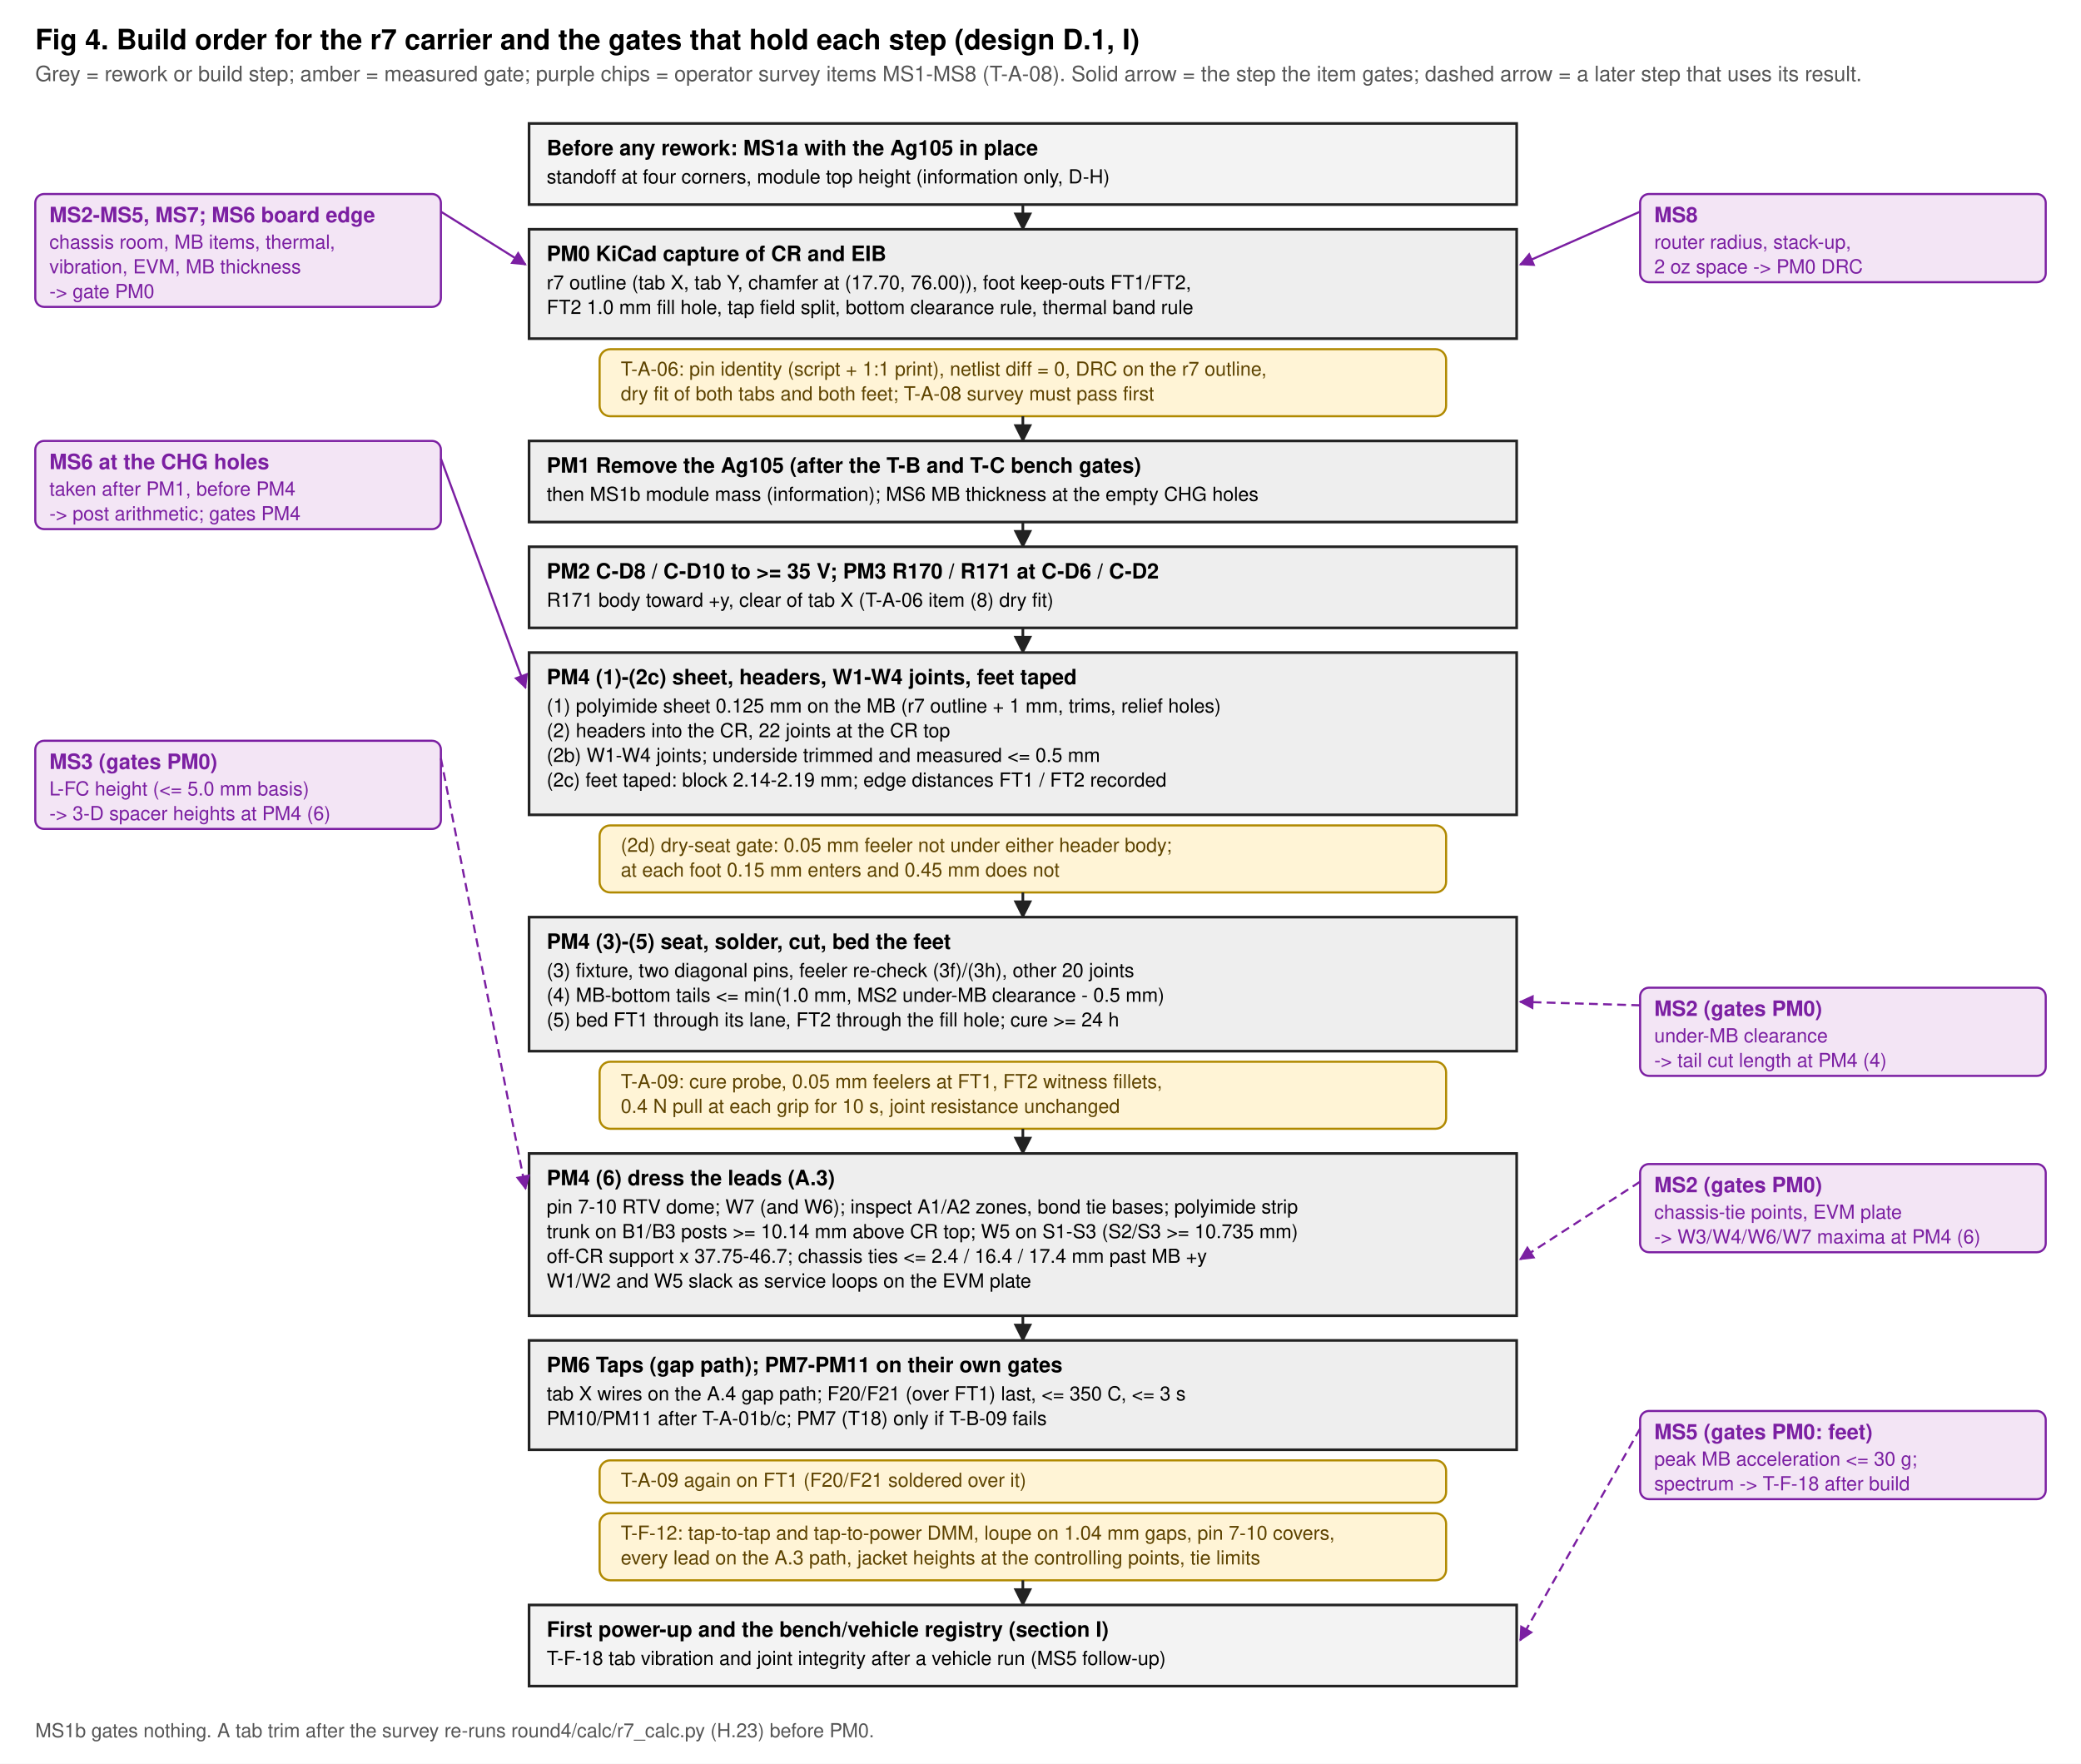
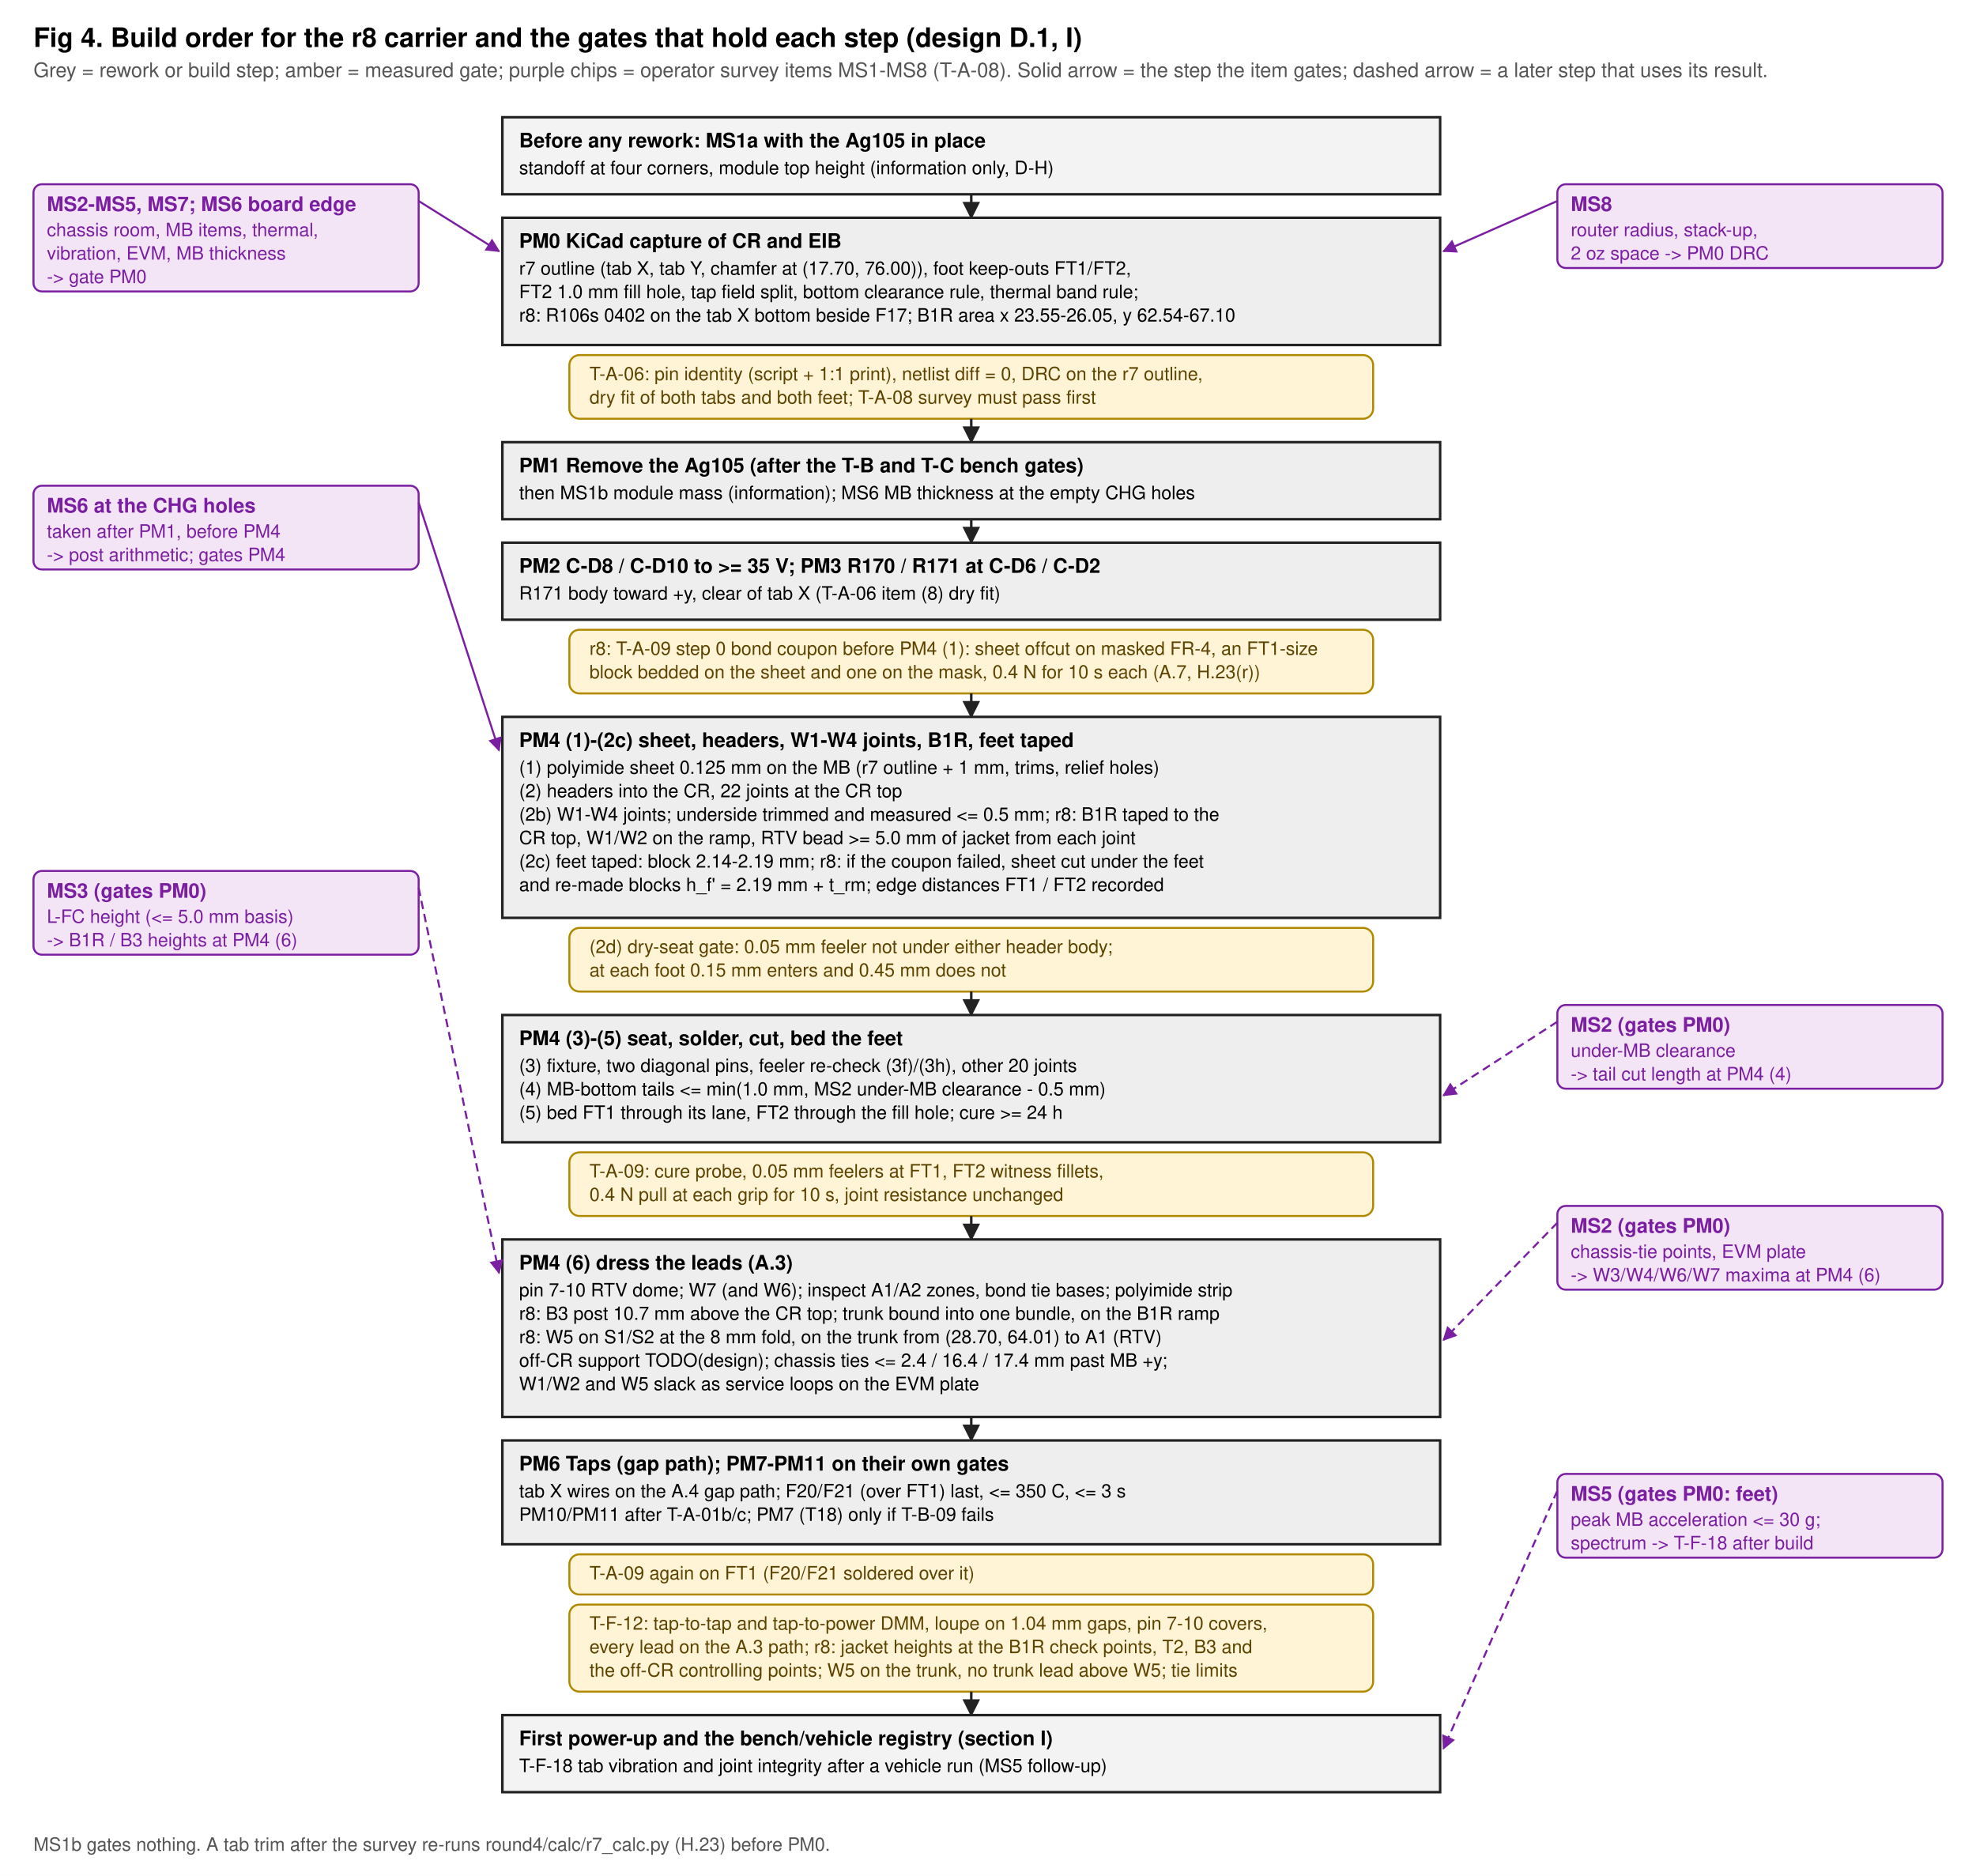
- <svg xmlns="http://www.w3.org/2000/svg" viewBox="0 0 1180 1000" width="1180" height="1000" font-family="Helvetica, Arial, sans-serif" font-size="12">
-   <rect width="1180" height="1000" fill="#ffffff" />
+ <svg xmlns="http://www.w3.org/2000/svg" viewBox="0 0 1180 1120" width="1180" height="1120" font-family="Helvetica, Arial, sans-serif" font-size="12">
+   <rect width="1180" height="1120" fill="#ffffff" />
  <defs>
    <marker id="a" viewBox="0 0 10 10" refX="9" refY="5" markerWidth="7" markerHeight="7" orient="auto">
      <path d="M0,0 L10,5 L0,10 z" fill="#222" />
    </marker>
    <marker id="ap" viewBox="0 0 10 10" refX="9" refY="5" markerWidth="7" markerHeight="7" orient="auto">
      <path d="M0,0 L10,5 L0,10 z" fill="#7b1fa2" />
    </marker>
+     <marker id="ap8" viewBox="0 0 10 10" refX="9" refY="5" markerWidth="6" markerHeight="6" orient="auto">
+       <path d="M0,0 L10,5 L0,10 z" fill="#ad1457" />
+     </marker>
  </defs>
-   <text x="20" y="28" font-size="16" font-weight="bold">Fig 4. Build order for the r7 carrier and the gates that hold each step (design D.1, I)</text>
+   <text x="20" y="28" font-size="16" font-weight="bold">Fig 4. Build order for the r8 carrier and the gates that hold each step (design D.1, I)</text>
  <text x="20.0" y="46.0" fill="#555">Grey = rework or build step; amber = measured gate; purple chips = operator survey items MS1-MS8 (T-A-08). Solid arrow = the step the item gates; dashed arrow = a later step that uses its result.</text>
  <rect x="300.0" y="70.0" width="560.0" height="46.0" fill="#f3f3f3" stroke="#222" stroke-width="1.5" />
  <text x="310.0" y="88.0" font-weight="bold">Before any rework: MS1a with the Ag105 in place</text>
  <text x="310.0" y="104.0" font-size="11">standoff at four corners, module top height (information only, D-H)</text>
  <line x1="580.0" y1="116.0" x2="580.0" y2="130.0" stroke="#222" stroke-width="1.5" marker-end="url(#a)" />
-   <rect x="300.0" y="130.0" width="560.0" height="62.0" fill="#eeeeee" stroke="#222" stroke-width="1.5" />
+   <rect x="300.0" y="130.0" width="560.0" height="76.0" fill="#eeeeee" stroke="#222" stroke-width="1.5" />
  <text x="310.0" y="148.0" font-weight="bold">PM0  KiCad capture of CR and EIB</text>
  <text x="310.0" y="164.0" font-size="11">r7 outline (tab X, tab Y, chamfer at (17.70, 76.00)), foot keep-outs FT1/FT2,</text>
-   <text x="310.0" y="178.0" font-size="11">FT2 1.0 mm fill hole, tap field split, bottom clearance rule, thermal band rule</text>
-   <rect x="340.0" y="198.0" width="480.0" height="38.0" fill="#fff4d6" stroke="#b08900" stroke-width="1.2" rx="6" />
-   <text x="352.0" y="213.0" font-size="11" fill="#5d4300">T-A-06: pin identity (script + 1:1 print), netlist diff = 0, DRC on the r7 outline,</text>
-   <text x="352.0" y="227.0" font-size="11" fill="#5d4300">dry fit of both tabs and both feet; T-A-08 survey must pass first</text>
-   <line x1="580.0" y1="236.0" x2="580.0" y2="250.0" stroke="#222" stroke-width="1.5" marker-end="url(#a)" />
-   <rect x="300.0" y="250.0" width="560.0" height="46.0" fill="#eeeeee" stroke="#222" stroke-width="1.5" />
-   <text x="310.0" y="268.0" font-weight="bold">PM1  Remove the Ag105 (after the T-B and T-C bench gates)</text>
-   <text x="310.0" y="284.0" font-size="11">then MS1b module mass (information); MS6 MB thickness at the empty CHG holes</text>
-   <line x1="580.0" y1="296.0" x2="580.0" y2="310.0" stroke="#222" stroke-width="1.5" marker-end="url(#a)" />
-   <rect x="300.0" y="310.0" width="560.0" height="46.0" fill="#eeeeee" stroke="#222" stroke-width="1.5" />
-   <text x="310.0" y="328.0" font-weight="bold">PM2  C-D8 / C-D10 to &gt;= 35 V;  PM3  R170 / R171 at C-D6 / C-D2</text>
-   <text x="310.0" y="344.0" font-size="11">R171 body toward +y, clear of tab X (T-A-06 item (8) dry fit)</text>
-   <line x1="580.0" y1="356.0" x2="580.0" y2="370.0" stroke="#222" stroke-width="1.5" marker-end="url(#a)" />
-   <rect x="300.0" y="370.0" width="560.0" height="92.0" fill="#eeeeee" stroke="#222" stroke-width="1.5" />
-   <text x="310.0" y="388.0" font-weight="bold">PM4 (1)-(2c)  sheet, headers, W1-W4 joints, feet taped</text>
-   <text x="310.0" y="404.0" font-size="11">(1) polyimide sheet 0.125 mm on the MB (r7 outline + 1 mm, trims, relief holes)</text>
-   <text x="310.0" y="418.0" font-size="11">(2) headers into the CR, 22 joints at the CR top</text>
-   <text x="310.0" y="432.0" font-size="11">(2b) W1-W4 joints; underside trimmed and measured &lt;= 0.5 mm</text>
-   <text x="310.0" y="446.0" font-size="11">(2c) feet taped: block 2.14-2.19 mm; edge distances FT1 / FT2 recorded</text>
-   <rect x="340.0" y="468.0" width="480.0" height="38.0" fill="#fff4d6" stroke="#b08900" stroke-width="1.2" rx="6" />
-   <text x="352.0" y="483.0" font-size="11" fill="#5d4300">(2d) dry-seat gate: 0.05 mm feeler not under either header body;</text>
-   <text x="352.0" y="497.0" font-size="11" fill="#5d4300">at each foot 0.15 mm enters and 0.45 mm does not</text>
-   <line x1="580.0" y1="506.0" x2="580.0" y2="520.0" stroke="#222" stroke-width="1.5" marker-end="url(#a)" />
-   <rect x="300.0" y="520.0" width="560.0" height="76.0" fill="#eeeeee" stroke="#222" stroke-width="1.5" />
-   <text x="310.0" y="538.0" font-weight="bold">PM4 (3)-(5)  seat, solder, cut, bed the feet</text>
-   <text x="310.0" y="554.0" font-size="11">(3) fixture, two diagonal pins, feeler re-check (3f)/(3h), other 20 joints</text>
-   <text x="310.0" y="568.0" font-size="11">(4) MB-bottom tails &lt;= min(1.0 mm, MS2 under-MB clearance - 0.5 mm)</text>
-   <text x="310.0" y="582.0" font-size="11">(5) bed FT1 through its lane, FT2 through the fill hole; cure &gt;= 24 h</text>
-   <rect x="340.0" y="602.0" width="480.0" height="38.0" fill="#fff4d6" stroke="#b08900" stroke-width="1.2" rx="6" />
-   <text x="352.0" y="617.0" font-size="11" fill="#5d4300">T-A-09: cure probe, 0.05 mm feelers at FT1, FT2 witness fillets,</text>
-   <text x="352.0" y="631.0" font-size="11" fill="#5d4300">0.4 N pull at each grip for 10 s, joint resistance unchanged</text>
-   <line x1="580.0" y1="640.0" x2="580.0" y2="654.0" stroke="#222" stroke-width="1.5" marker-end="url(#a)" />
-   <rect x="300.0" y="654.0" width="560.0" height="92.0" fill="#eeeeee" stroke="#222" stroke-width="1.5" />
-   <text x="310.0" y="672.0" font-weight="bold">PM4 (6)  dress the leads (A.3)</text>
-   <text x="310.0" y="688.0" font-size="11">pin 7-10 RTV dome; W7 (and W6); inspect A1/A2 zones, bond tie bases; polyimide strip</text>
-   <text x="310.0" y="702.0" font-size="11">trunk on B1/B3 posts &gt;= 10.14 mm above CR top; W5 on S1-S3 (S2/S3 &gt;= 10.735 mm)</text>
-   <text x="310.0" y="716.0" font-size="11">off-CR support x 37.75-46.7; chassis ties &lt;= 2.4 / 16.4 / 17.4 mm past MB +y</text>
-   <text x="310.0" y="730.0" font-size="11">W1/W2 and W5 slack as service loops on the EVM plate</text>
-   <line x1="580.0" y1="746.0" x2="580.0" y2="760.0" stroke="#222" stroke-width="1.5" marker-end="url(#a)" />
-   <rect x="300.0" y="760.0" width="560.0" height="62.0" fill="#eeeeee" stroke="#222" stroke-width="1.5" />
-   <text x="310.0" y="778.0" font-weight="bold">PM6  Taps (gap path); PM7-PM11 on their own gates</text>
-   <text x="310.0" y="794.0" font-size="11">tab X wires on the A.4 gap path; F20/F21 (over FT1) last, &lt;= 350 C, &lt;= 3 s</text>
-   <text x="310.0" y="808.0" font-size="11">PM10/PM11 after T-A-01b/c; PM7 (T18) only if T-B-09 fails</text>
-   <rect x="340.0" y="828.0" width="480.0" height="24.0" fill="#fff4d6" stroke="#b08900" stroke-width="1.2" rx="6" />
-   <text x="352.0" y="843.0" font-size="11" fill="#5d4300">T-A-09 again on FT1 (F20/F21 soldered over it)</text>
-   <rect x="340.0" y="858.0" width="480.0" height="38.0" fill="#fff4d6" stroke="#b08900" stroke-width="1.2" rx="6" />
-   <text x="352.0" y="873.0" font-size="11" fill="#5d4300">T-F-12: tap-to-tap and tap-to-power DMM, loupe on 1.04 mm gaps, pin 7-10 covers,</text>
-   <text x="352.0" y="887.0" font-size="11" fill="#5d4300">every lead on the A.3 path, jacket heights at the controlling points, tie limits</text>
-   <line x1="580.0" y1="896.0" x2="580.0" y2="910.0" stroke="#222" stroke-width="1.5" marker-end="url(#a)" />
-   <rect x="300.0" y="910.0" width="560.0" height="46.0" fill="#f3f3f3" stroke="#222" stroke-width="1.5" />
-   <text x="310.0" y="928.0" font-weight="bold">First power-up and the bench/vehicle registry (section I)</text>
-   <text x="310.0" y="944.0" font-size="11">T-F-18 tab vibration and joint integrity after a vehicle run (MS5 follow-up)</text>
+   <text x="310.0" y="178.0" font-size="11">FT2 1.0 mm fill hole, tap field split, bottom clearance rule, thermal band rule;</text>
+   <text x="310.0" y="192.0" font-size="11">r8: R106s 0402 on the tab X bottom beside F17; B1R area x 23.55-26.05, y 62.54-67.10</text>
+   <rect x="340.0" y="212.0" width="480.0" height="38.0" fill="#fff4d6" stroke="#b08900" stroke-width="1.2" rx="6" />
+   <text x="352.0" y="227.0" font-size="11" fill="#5d4300">T-A-06: pin identity (script + 1:1 print), netlist diff = 0, DRC on the r7 outline,</text>
+   <text x="352.0" y="241.0" font-size="11" fill="#5d4300">dry fit of both tabs and both feet; T-A-08 survey must pass first</text>
+   <line x1="580.0" y1="250.0" x2="580.0" y2="264.0" stroke="#222" stroke-width="1.5" marker-end="url(#a)" />
+   <rect x="300.0" y="264.0" width="560.0" height="46.0" fill="#eeeeee" stroke="#222" stroke-width="1.5" />
+   <text x="310.0" y="282.0" font-weight="bold">PM1  Remove the Ag105 (after the T-B and T-C bench gates)</text>
+   <text x="310.0" y="298.0" font-size="11">then MS1b module mass (information); MS6 MB thickness at the empty CHG holes</text>
+   <line x1="580.0" y1="310.0" x2="580.0" y2="324.0" stroke="#222" stroke-width="1.5" marker-end="url(#a)" />
+   <rect x="300.0" y="324.0" width="560.0" height="46.0" fill="#eeeeee" stroke="#222" stroke-width="1.5" />
+   <text x="310.0" y="342.0" font-weight="bold">PM2  C-D8 / C-D10 to &gt;= 35 V;  PM3  R170 / R171 at C-D6 / C-D2</text>
+   <text x="310.0" y="358.0" font-size="11">R171 body toward +y, clear of tab X (T-A-06 item (8) dry fit)</text>
+   <rect x="340.0" y="376.0" width="480.0" height="38.0" fill="#fff4d6" stroke="#b08900" stroke-width="1.2" rx="6" />
+   <text x="352.0" y="391.0" font-size="11" fill="#5d4300">r8: T-A-09 step 0 bond coupon before PM4 (1): sheet offcut on masked FR-4, an FT1-size</text>
+   <text x="352.0" y="405.0" font-size="11" fill="#5d4300">block bedded on the sheet and one on the mask, 0.4 N for 10 s each (A.7, H.23(r))</text>
+   <line x1="580.0" y1="414.0" x2="580.0" y2="428.0" stroke="#222" stroke-width="1.5" marker-end="url(#a)" />
+   <rect x="300.0" y="428.0" width="560.0" height="120.0" fill="#eeeeee" stroke="#222" stroke-width="1.5" />
+   <text x="310.0" y="446.0" font-weight="bold">PM4 (1)-(2c)  sheet, headers, W1-W4 joints, B1R, feet taped</text>
+   <text x="310.0" y="462.0" font-size="11">(1) polyimide sheet 0.125 mm on the MB (r7 outline + 1 mm, trims, relief holes)</text>
+   <text x="310.0" y="476.0" font-size="11">(2) headers into the CR, 22 joints at the CR top</text>
+   <text x="310.0" y="490.0" font-size="11">(2b) W1-W4 joints; underside trimmed and measured &lt;= 0.5 mm; r8: B1R taped to the</text>
+   <text x="310.0" y="504.0" font-size="11">     CR top, W1/W2 on the ramp, RTV bead &gt;= 5.0 mm of jacket from each joint</text>
+   <text x="310.0" y="518.0" font-size="11">(2c) feet taped: block 2.14-2.19 mm; r8: if the coupon failed, sheet cut under the feet</text>
+   <text x="310.0" y="532.0" font-size="11">     and re-made blocks h_f' = 2.19 mm + t_rm; edge distances FT1 / FT2 recorded</text>
+   <rect x="340.0" y="554.0" width="480.0" height="38.0" fill="#fff4d6" stroke="#b08900" stroke-width="1.2" rx="6" />
+   <text x="352.0" y="569.0" font-size="11" fill="#5d4300">(2d) dry-seat gate: 0.05 mm feeler not under either header body;</text>
+   <text x="352.0" y="583.0" font-size="11" fill="#5d4300">at each foot 0.15 mm enters and 0.45 mm does not</text>
+   <line x1="580.0" y1="592.0" x2="580.0" y2="606.0" stroke="#222" stroke-width="1.5" marker-end="url(#a)" />
+   <rect x="300.0" y="606.0" width="560.0" height="76.0" fill="#eeeeee" stroke="#222" stroke-width="1.5" />
+   <text x="310.0" y="624.0" font-weight="bold">PM4 (3)-(5)  seat, solder, cut, bed the feet</text>
+   <text x="310.0" y="640.0" font-size="11">(3) fixture, two diagonal pins, feeler re-check (3f)/(3h), other 20 joints</text>
+   <text x="310.0" y="654.0" font-size="11">(4) MB-bottom tails &lt;= min(1.0 mm, MS2 under-MB clearance - 0.5 mm)</text>
+   <text x="310.0" y="668.0" font-size="11">(5) bed FT1 through its lane, FT2 through the fill hole; cure &gt;= 24 h</text>
+   <rect x="340.0" y="688.0" width="480.0" height="38.0" fill="#fff4d6" stroke="#b08900" stroke-width="1.2" rx="6" />
+   <text x="352.0" y="703.0" font-size="11" fill="#5d4300">T-A-09: cure probe, 0.05 mm feelers at FT1, FT2 witness fillets,</text>
+   <text x="352.0" y="717.0" font-size="11" fill="#5d4300">0.4 N pull at each grip for 10 s, joint resistance unchanged</text>
+   <line x1="580.0" y1="726.0" x2="580.0" y2="740.0" stroke="#222" stroke-width="1.5" marker-end="url(#a)" />
+   <rect x="300.0" y="740.0" width="560.0" height="106.0" fill="#eeeeee" stroke="#222" stroke-width="1.5" />
+   <text x="310.0" y="758.0" font-weight="bold">PM4 (6)  dress the leads (A.3)</text>
+   <text x="310.0" y="774.0" font-size="11">pin 7-10 RTV dome; W7 (and W6); inspect A1/A2 zones, bond tie bases; polyimide strip</text>
+   <text x="310.0" y="788.0" font-size="11">r8: B3 post 10.7 mm above the CR top; trunk bound into one bundle, on the B1R ramp</text>
+   <text x="310.0" y="802.0" font-size="11">r8: W5 on S1/S2 at the 8 mm fold, on the trunk from (28.70, 64.01) to A1 (RTV)</text>
+   <text x="310.0" y="816.0" font-size="11">off-CR support TODO(design); chassis ties &lt;= 2.4 / 16.4 / 17.4 mm past MB +y;</text>
+   <text x="310.0" y="830.0" font-size="11">W1/W2 and W5 slack as service loops on the EVM plate</text>
+   <line x1="580.0" y1="846.0" x2="580.0" y2="860.0" stroke="#222" stroke-width="1.5" marker-end="url(#a)" />
+   <rect x="300.0" y="860.0" width="560.0" height="62.0" fill="#eeeeee" stroke="#222" stroke-width="1.5" />
+   <text x="310.0" y="878.0" font-weight="bold">PM6  Taps (gap path); PM7-PM11 on their own gates</text>
+   <text x="310.0" y="894.0" font-size="11">tab X wires on the A.4 gap path; F20/F21 (over FT1) last, &lt;= 350 C, &lt;= 3 s</text>
+   <text x="310.0" y="908.0" font-size="11">PM10/PM11 after T-A-01b/c; PM7 (T18) only if T-B-09 fails</text>
+   <rect x="340.0" y="928.0" width="480.0" height="24.0" fill="#fff4d6" stroke="#b08900" stroke-width="1.2" rx="6" />
+   <text x="352.0" y="943.0" font-size="11" fill="#5d4300">T-A-09 again on FT1 (F20/F21 soldered over it)</text>
+   <rect x="340.0" y="958.0" width="480.0" height="52.0" fill="#fff4d6" stroke="#b08900" stroke-width="1.2" rx="6" />
+   <text x="352.0" y="973.0" font-size="11" fill="#5d4300">T-F-12: tap-to-tap and tap-to-power DMM, loupe on 1.04 mm gaps, pin 7-10 covers,</text>
+   <text x="352.0" y="987.0" font-size="11" fill="#5d4300">every lead on the A.3 path; r8: jacket heights at the B1R check points, T2, B3 and</text>
+   <text x="352.0" y="1001.0" font-size="11" fill="#5d4300">the off-CR controlling points; W5 on the trunk, no trunk lead above W5; tie limits</text>
+   <line x1="580.0" y1="1010.0" x2="580.0" y2="1024.0" stroke="#222" stroke-width="1.5" marker-end="url(#a)" />
+   <rect x="300.0" y="1024.0" width="560.0" height="46.0" fill="#f3f3f3" stroke="#222" stroke-width="1.5" />
+   <text x="310.0" y="1042.0" font-weight="bold">First power-up and the bench/vehicle registry (section I)</text>
+   <text x="310.0" y="1058.0" font-size="11">T-F-18 tab vibration and joint integrity after a vehicle run (MS5 follow-up)</text>
  <rect x="20.0" y="110.0" width="230.0" height="64.0" fill="#f3e5f5" stroke="#7b1fa2" stroke-width="1.2" rx="5" />
  <text x="28.0" y="126.0" font-weight="bold" fill="#7b1fa2">MS2-MS5, MS7; MS6 board edge</text>
  <text x="28.0" y="141.0" font-size="11" fill="#7b1fa2">chassis room, MB items, thermal,</text>
  <text x="28.0" y="155.0" font-size="11" fill="#7b1fa2">vibration, EVM, MB thickness</text>
  <text x="28.0" y="169.0" font-size="11" fill="#7b1fa2">-&gt; gate PM0</text>
  <line x1="250.0" y1="120.0" x2="298.0" y2="150.0" stroke="#7b1fa2" stroke-width="1.2" marker-end="url(#ap)" />
-   <rect x="20.0" y="250.0" width="230.0" height="50.0" fill="#f3e5f5" stroke="#7b1fa2" stroke-width="1.2" rx="5" />
-   <text x="28.0" y="266.0" font-weight="bold" fill="#7b1fa2">MS6 at the CHG holes</text>
-   <text x="28.0" y="281.0" font-size="11" fill="#7b1fa2">taken after PM1, before PM4</text>
-   <text x="28.0" y="295.0" font-size="11" fill="#7b1fa2">-&gt; post arithmetic; gates PM4</text>
-   <line x1="250.0" y1="260.0" x2="298.0" y2="390.0" stroke="#7b1fa2" stroke-width="1.2" marker-end="url(#ap)" />
-   <rect x="20.0" y="420.0" width="230.0" height="50.0" fill="#f3e5f5" stroke="#7b1fa2" stroke-width="1.2" rx="5" />
-   <text x="28.0" y="436.0" font-weight="bold" fill="#7b1fa2">MS3 (gates PM0)</text>
-   <text x="28.0" y="451.0" font-size="11" fill="#7b1fa2">L-FC height (&lt;= 5.0 mm basis)</text>
-   <text x="28.0" y="465.0" font-size="11" fill="#7b1fa2">-&gt; 3-D spacer heights at PM4 (6)</text>
-   <line x1="250.0" y1="430.0" x2="298.0" y2="674.0" stroke="#7b1fa2" stroke-width="1.2" stroke-dasharray="5,3" marker-end="url(#ap)" />
-   <rect x="930.0" y="560.0" width="230.0" height="50.0" fill="#f3e5f5" stroke="#7b1fa2" stroke-width="1.2" rx="5" />
-   <text x="938.0" y="576.0" font-weight="bold" fill="#7b1fa2">MS2 (gates PM0)</text>
-   <text x="938.0" y="591.0" font-size="11" fill="#7b1fa2">under-MB clearance</text>
-   <text x="938.0" y="605.0" font-size="11" fill="#7b1fa2">-&gt; tail cut length at PM4 (4)</text>
-   <line x1="930.0" y1="570.0" x2="862.0" y2="568.0" stroke="#7b1fa2" stroke-width="1.2" stroke-dasharray="5,3" marker-end="url(#ap)" />
-   <rect x="930.0" y="660.0" width="230.0" height="50.0" fill="#f3e5f5" stroke="#7b1fa2" stroke-width="1.2" rx="5" />
-   <text x="938.0" y="676.0" font-weight="bold" fill="#7b1fa2">MS2 (gates PM0)</text>
-   <text x="938.0" y="691.0" font-size="11" fill="#7b1fa2">chassis-tie points, EVM plate</text>
-   <text x="938.0" y="705.0" font-size="11" fill="#7b1fa2">-&gt; W3/W4/W6/W7 maxima at PM4 (6)</text>
-   <line x1="930.0" y1="670.0" x2="862.0" y2="714.0" stroke="#7b1fa2" stroke-width="1.2" stroke-dasharray="5,3" marker-end="url(#ap)" />
-   <rect x="930.0" y="800.0" width="230.0" height="50.0" fill="#f3e5f5" stroke="#7b1fa2" stroke-width="1.2" rx="5" />
-   <text x="938.0" y="816.0" font-weight="bold" fill="#7b1fa2">MS5 (gates PM0: feet)</text>
-   <text x="938.0" y="831.0" font-size="11" fill="#7b1fa2">peak MB acceleration &lt;= 30 g;</text>
-   <text x="938.0" y="845.0" font-size="11" fill="#7b1fa2">spectrum -&gt; T-F-18 after build</text>
-   <line x1="930.0" y1="810.0" x2="862.0" y2="930.0" stroke="#7b1fa2" stroke-width="1.2" stroke-dasharray="5,3" marker-end="url(#ap)" />
+   <rect x="20.0" y="290.0" width="230.0" height="50.0" fill="#f3e5f5" stroke="#7b1fa2" stroke-width="1.2" rx="5" />
+   <text x="28.0" y="306.0" font-weight="bold" fill="#7b1fa2">MS6 at the CHG holes</text>
+   <text x="28.0" y="321.0" font-size="11" fill="#7b1fa2">taken after PM1, before PM4</text>
+   <text x="28.0" y="335.0" font-size="11" fill="#7b1fa2">-&gt; post arithmetic; gates PM4</text>
+   <line x1="250.0" y1="300.0" x2="298.0" y2="448.0" stroke="#7b1fa2" stroke-width="1.2" marker-end="url(#ap)" />
+   <rect x="20.0" y="520.0" width="230.0" height="50.0" fill="#f3e5f5" stroke="#7b1fa2" stroke-width="1.2" rx="5" />
+   <text x="28.0" y="536.0" font-weight="bold" fill="#7b1fa2">MS3 (gates PM0)</text>
+   <text x="28.0" y="551.0" font-size="11" fill="#7b1fa2">L-FC height (&lt;= 5.0 mm basis)</text>
+   <text x="28.0" y="565.0" font-size="11" fill="#7b1fa2">-&gt; B1R / B3 heights at PM4 (6)</text>
+   <line x1="250.0" y1="530.0" x2="298.0" y2="760.0" stroke="#7b1fa2" stroke-width="1.2" stroke-dasharray="5,3" marker-end="url(#ap)" />
+   <rect x="930.0" y="600.0" width="230.0" height="50.0" fill="#f3e5f5" stroke="#7b1fa2" stroke-width="1.2" rx="5" />
+   <text x="938.0" y="616.0" font-weight="bold" fill="#7b1fa2">MS2 (gates PM0)</text>
+   <text x="938.0" y="631.0" font-size="11" fill="#7b1fa2">under-MB clearance</text>
+   <text x="938.0" y="645.0" font-size="11" fill="#7b1fa2">-&gt; tail cut length at PM4 (4)</text>
+   <line x1="930.0" y1="610.0" x2="862.0" y2="654.0" stroke="#7b1fa2" stroke-width="1.2" stroke-dasharray="5,3" marker-end="url(#ap)" />
+   <rect x="930.0" y="720.0" width="230.0" height="50.0" fill="#f3e5f5" stroke="#7b1fa2" stroke-width="1.2" rx="5" />
+   <text x="938.0" y="736.0" font-weight="bold" fill="#7b1fa2">MS2 (gates PM0)</text>
+   <text x="938.0" y="751.0" font-size="11" fill="#7b1fa2">chassis-tie points, EVM plate</text>
+   <text x="938.0" y="765.0" font-size="11" fill="#7b1fa2">-&gt; W3/W4/W6/W7 maxima at PM4 (6)</text>
+   <line x1="930.0" y1="730.0" x2="862.0" y2="800.0" stroke="#7b1fa2" stroke-width="1.2" stroke-dasharray="5,3" marker-end="url(#ap)" />
+   <rect x="930.0" y="880.0" width="230.0" height="50.0" fill="#f3e5f5" stroke="#7b1fa2" stroke-width="1.2" rx="5" />
+   <text x="938.0" y="896.0" font-weight="bold" fill="#7b1fa2">MS5 (gates PM0: feet)</text>
+   <text x="938.0" y="911.0" font-size="11" fill="#7b1fa2">peak MB acceleration &lt;= 30 g;</text>
+   <text x="938.0" y="925.0" font-size="11" fill="#7b1fa2">spectrum -&gt; T-F-18 after build</text>
+   <line x1="930.0" y1="890.0" x2="862.0" y2="1044.0" stroke="#7b1fa2" stroke-width="1.2" stroke-dasharray="5,3" marker-end="url(#ap)" />
  <rect x="930.0" y="110.0" width="230.0" height="50.0" fill="#f3e5f5" stroke="#7b1fa2" stroke-width="1.2" rx="5" />
  <text x="938.0" y="126.0" font-weight="bold" fill="#7b1fa2">MS8</text>
  <text x="938.0" y="141.0" font-size="11" fill="#7b1fa2">router radius, stack-up,</text>
  <text x="938.0" y="155.0" font-size="11" fill="#7b1fa2">2 oz space -&gt; PM0 DRC</text>
  <line x1="930.0" y1="120.0" x2="862.0" y2="150.0" stroke="#7b1fa2" stroke-width="1.2" marker-end="url(#ap)" />
-   <text x="20.0" y="985.0" font-size="11" fill="#555">MS1b gates nothing. A tab trim after the survey re-runs round4/calc/r7_calc.py (H.23) before PM0.</text>
+   <text x="20.0" y="1105.0" font-size="11" fill="#555">MS1b gates nothing. A tab trim after the survey re-runs round4/calc/r7_calc.py (H.23) before PM0.</text>
</svg>
